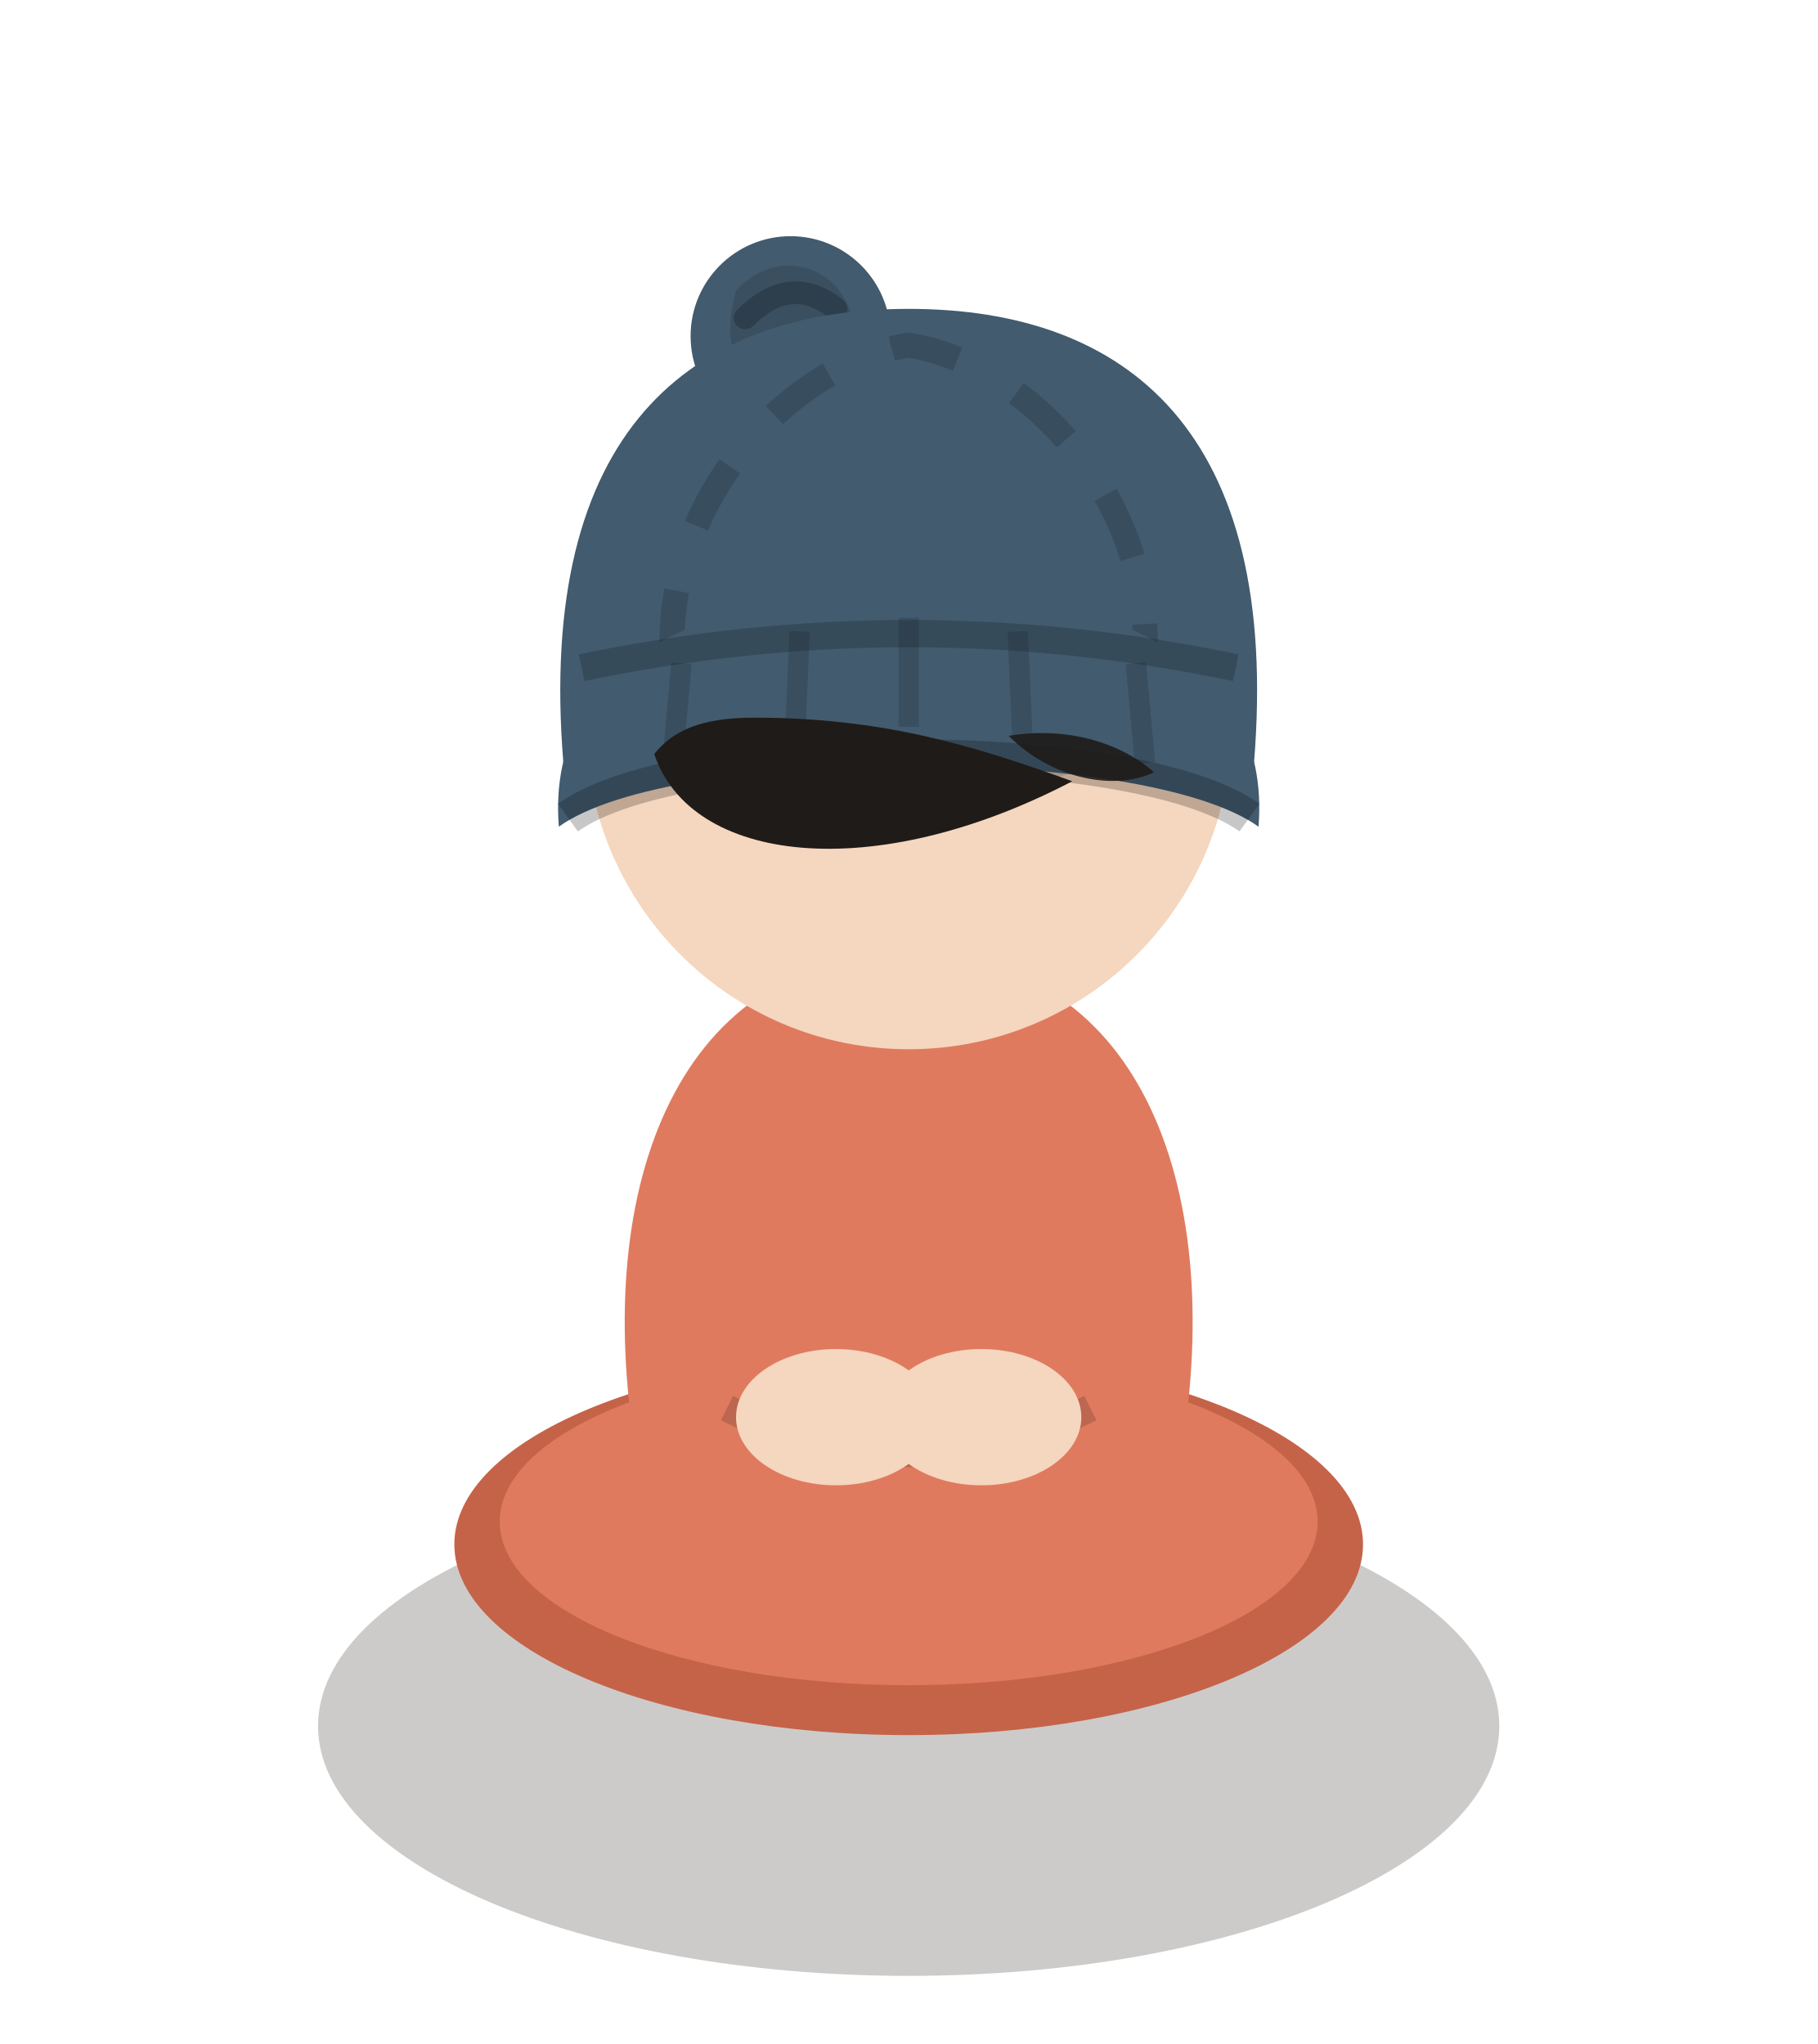
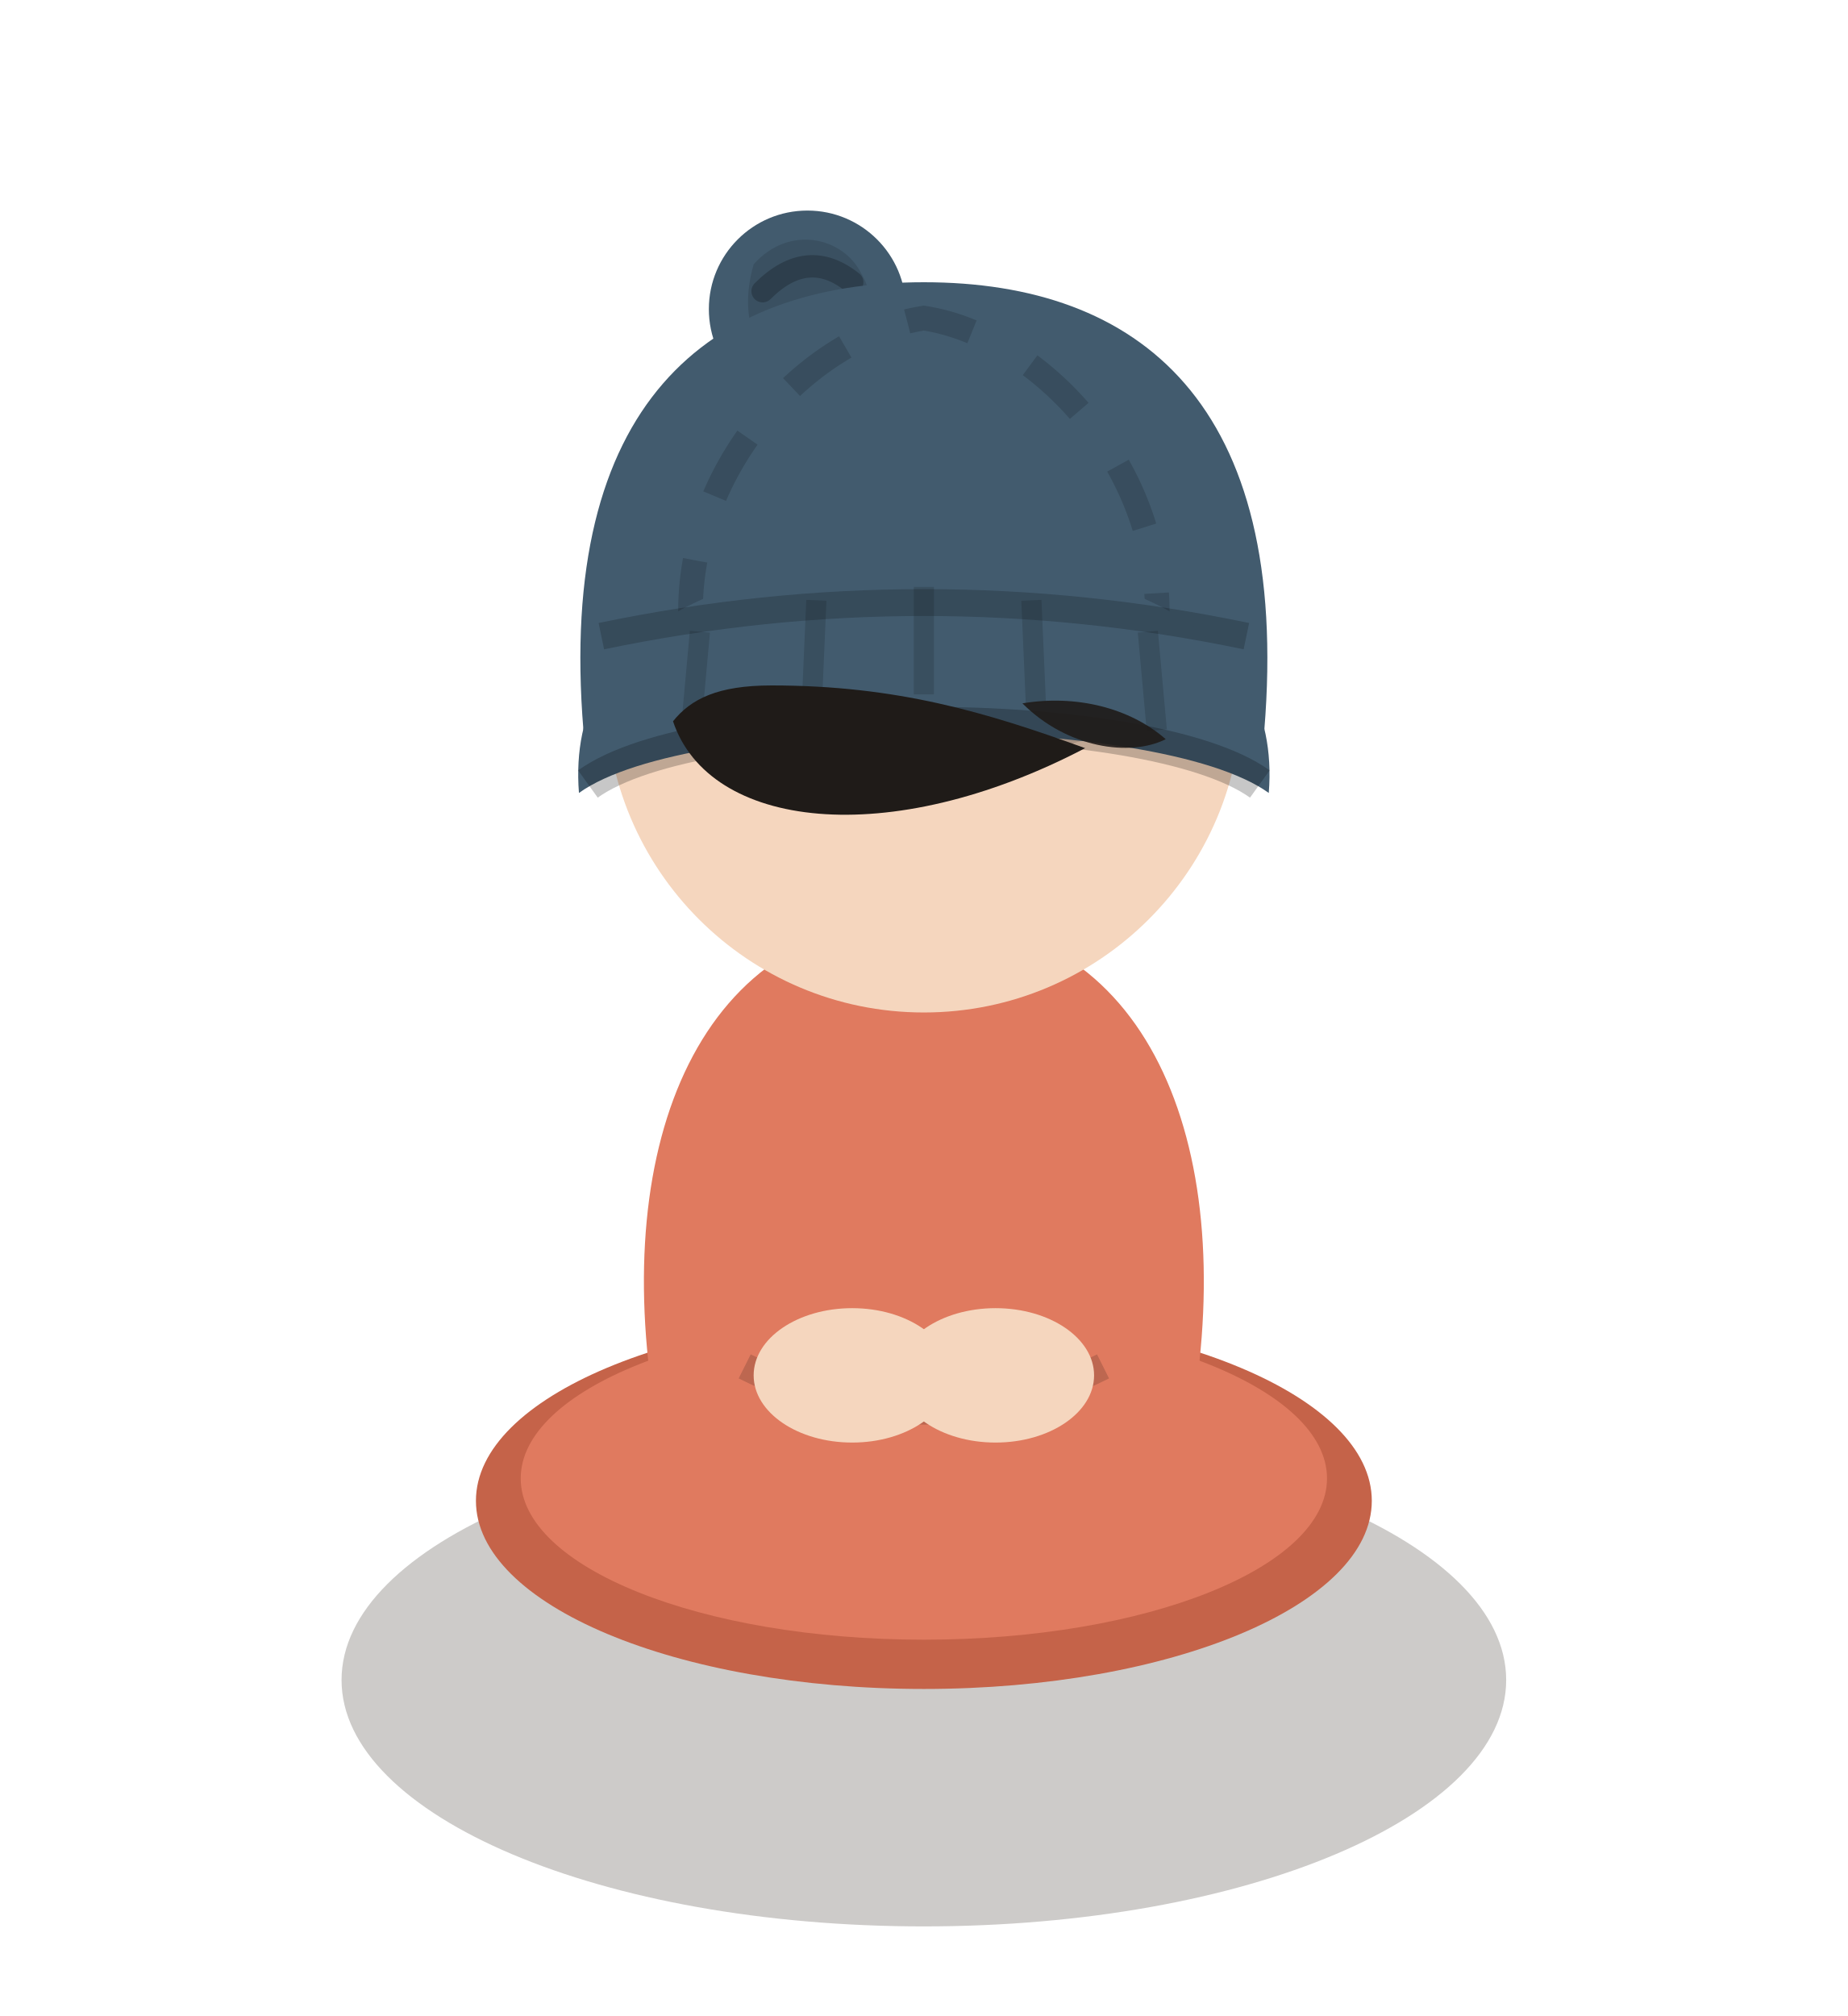
- <svg xmlns="http://www.w3.org/2000/svg" viewBox="-20 -30 40 45" width="200" height="225">
-   <ellipse cx="0" cy="8" rx="13" ry="5.5" fill="#1b120a" opacity="0.22" />
-   <ellipse cx="0" cy="4" rx="10" ry="4.2" fill="#c56349" />
-   <ellipse cx="0" cy="3.5" rx="9" ry="3.6" fill="#e07a5f" />
-   <path d="M-6,2 C-7,-4 -5,-9 0,-9 C5,-9 7,-4 6,2 Z" fill="#e07a5f" />
-   <path d="M-4,1 Q0,3 4,1" stroke="#000000" stroke-width="0.6" opacity="0.16" fill="none" />
-   <ellipse cx="-1.6" cy="1.2" rx="2.2" ry="1.5" fill="#f5d6be" />
-   <ellipse cx="1.6" cy="1.2" rx="2.2" ry="1.5" fill="#f5d6be" />
-   <g id="front-head">
-     <circle cx="0" cy="-14" r="7.1" fill="#f5d6be" />
-     <ellipse cx="0" cy="-14.5" rx="5.5" ry="2.0" fill="#1f1b18" opacity="0.15" />
-     <circle cx="-2.6" cy="-22.6" r="2.2" fill="#425b6e" />
-     <path d="M-3.8,-23.6 C-3.0,-24.5 -1.8,-24.2 -1.4,-23.4 C-0.8,-22.4 -1.6,-21.2 -2.6,-21.2 C-3.6,-21.2 -4.2,-22.2 -3.8,-23.6 Z" fill="rgba(0,0,0,0.12)" />
-     <path d="M-3.6,-23.0 Q-2.6,-24.0 -1.6,-23.2 M-3.4,-22.0 Q-2.4,-21.0 -1.8,-22.2" stroke="rgba(0,0,0,0.22)" stroke-width="0.5" stroke-linecap="round" fill="none" />
-     <path d="M-7.6,-13.2 C-8.2,-20.5 -4.8,-23.2 0,-23.2 C4.8,-23.2 8.2,-20.5 7.6,-13.2 C5.2,-14.8 -5.2,-14.8 -7.6,-13.2 Z" fill="#425b6e" />
-     <path d="M-5.2,-15.5 C-5.4,-19.0 -2.6,-22.0 0,-22.4 C2.6,-22.0 5.4,-19.0 5.2,-15.5" stroke="rgba(0,0,0,0.15)" stroke-width="0.55" stroke-dasharray="1.5 1.5" fill="none" />
-     <path d="M-7.7,-11.8 C-8.0,-15.6 -4.2,-17.0 0,-17.0 C4.2,-17.0 8.0,-15.6 7.7,-11.8 C5.2,-13.6 -5.2,-13.6 -7.7,-11.8 Z" fill="#425b6e" />
-     <path d="M-7.5,-12.0 C-5.0,-13.8 5.0,-13.8 7.5,-12.0" stroke="rgba(0,0,0,0.22)" stroke-width="0.75" fill="none" />
-     <path d="M-7.2,-15.3 Q0,-16.8 7.2,-15.3" stroke="rgba(0,0,0,0.18)" stroke-width="0.6" fill="none" />
-     <line x1="-5.0" y1="-15.4" x2="-5.2" y2="-13.2" stroke="rgba(0,0,0,0.14)" stroke-width="0.45" />
-     <line x1="-2.4" y1="-16.1" x2="-2.5" y2="-13.8" stroke="rgba(0,0,0,0.14)" stroke-width="0.45" />
-     <line x1="0" y1="-16.4" x2="0" y2="-14.0" stroke="rgba(0,0,0,0.14)" stroke-width="0.45" />
-     <line x1="2.4" y1="-16.1" x2="2.5" y2="-13.8" stroke="rgba(0,0,0,0.14)" stroke-width="0.45" />
-     <line x1="5.0" y1="-15.4" x2="5.2" y2="-13.2" stroke="rgba(0,0,0,0.14)" stroke-width="0.45" />
-     <g id="bangs-classic-crescent-curtain">
-       <path d="M-5.6,-13.4 C-4.8,-11.0 -0.8,-10.5 3.6,-12.8 C1.4,-13.6 -0.6,-14.2 -3.4,-14.2 C-4.6,-14.2 -5.2,-13.9 -5.6,-13.4 Z" fill="#1f1b18" />
-       <path d="M2.2,-13.8 C3.2,-12.8 4.6,-12.6 5.4,-13.0 C4.6,-13.7 3.4,-14.0 2.2,-13.8 Z" fill="#1f1b18" opacity="0.9" />
+ <svg xmlns="http://www.w3.org/2000/svg" viewBox="-22 -40 44 48" width="220" height="240" role="img" aria-label="经典短发毛线帽小人坐姿 SE">
+   <g data-character-pose="seated" data-facing="SE" data-seated-height="35.2" transform="scale(1.066667) translate(0,-8)">
+     <ellipse cx="0" cy="8" rx="13" ry="5.5" fill="#1b120a" opacity="0.22" />
+     <g>
+       <ellipse cx="0" cy="4" rx="10" ry="4.2" fill="#c56349" />
+       <ellipse cx="0" cy="3.5" rx="9" ry="3.6" fill="#e07a5f" />
+       <path d="M-6,2 C-7,-4 -5,-9 0,-9 C5,-9 7,-4 6,2 Z" fill="#e07a5f" />
+       <path d="M-4,1 Q0,3 4,1" stroke="#000" stroke-width="0.6" opacity="0.16" fill="none" />
+       <ellipse cx="-1.6" cy="1.2" rx="2.2" ry="1.5" fill="#f5d6be" />
+       <ellipse cx="1.6" cy="1.2" rx="2.2" ry="1.5" fill="#f5d6be" />
+     </g>
+     <g id="seated-front-character-head-front" class="" transform="translate(0, 0) scale(1)">
+       <circle cx="0" cy="-14" r="7.1" fill="#f5d6be" />
+       <ellipse cx="0" cy="-14.5" rx="5.5" ry="2.0" fill="#1f1b18" opacity="0.15" />
+       <g id="seated-front-knit-beanie-with-curtain-bangs">
+         <g id="seated-front-beanie-pompom-front">
+           <circle cx="-2.6" cy="-22.6" r="2.2" fill="#425b6e" />
+           <path d="M-3.8,-23.6 C-3.0,-24.5 -1.8,-24.2 -1.4,-23.4 C-0.8,-22.4 -1.6,-21.2 -2.6,-21.2 C-3.6,-21.2 -4.2,-22.2 -3.8,-23.6 Z" fill="rgba(0,0,0,0.12)" />
+           <path d="M-3.6,-23.0 Q-2.6,-24.0 -1.6,-23.2 M-3.4,-22.0 Q-2.4,-21.0 -1.8,-22.2" stroke="rgba(0,0,0,0.22)" stroke-width="0.5" stroke-linecap="round" fill="none" />
+         </g>
+         <path d="M-7.6,-13.2 C-8.2,-20.5 -4.8,-23.2 0,-23.2 C4.8,-23.2 8.2,-20.5 7.6,-13.2 C5.2,-14.8 -5.2,-14.8 -7.6,-13.2 Z" fill="#425b6e" />
+         <path d="M-5.2,-15.5 C-5.4,-19.0 -2.6,-22.0 0,-22.4 C2.6,-22.0 5.4,-19.0 5.2,-15.5" stroke="rgba(0,0,0,0.15)" stroke-width="0.55" stroke-dasharray="1.5 1.5" fill="none" />
+         <path d="M-7.7,-11.8 C-8.0,-15.6 -4.2,-17.0 0,-17.0 C4.2,-17.0 8.0,-15.6 7.7,-11.8 C5.2,-13.6 -5.2,-13.6 -7.7,-11.8 Z" fill="#425b6e" />
+         <path d="M-7.5,-12.0 C-5.0,-13.8 5.0,-13.8 7.5,-12.0" stroke="rgba(0,0,0,0.22)" stroke-width="0.75" fill="none" />
+         <path d="M-7.2,-15.3 Q0,-16.8 7.2,-15.3" stroke="rgba(0,0,0,0.18)" stroke-width="0.6" fill="none" />
+         <line x1="-5.0" y1="-15.4" x2="-5.2" y2="-13.2" stroke="rgba(0,0,0,0.14)" stroke-width="0.45" />
+         <line x1="-2.4" y1="-16.1" x2="-2.5" y2="-13.8" stroke="rgba(0,0,0,0.14)" stroke-width="0.45" />
+         <line x1="0" y1="-16.4" x2="0" y2="-14.0" stroke="rgba(0,0,0,0.14)" stroke-width="0.45" />
+         <line x1="2.4" y1="-16.1" x2="2.5" y2="-13.8" stroke="rgba(0,0,0,0.14)" stroke-width="0.45" />
+         <line x1="5.0" y1="-15.4" x2="5.2" y2="-13.2" stroke="rgba(0,0,0,0.14)" stroke-width="0.45" />
+         <g id="seated-front-bangs-classic-crescent-curtain">
+           <path d="M-5.6,-13.4 C-4.8,-11.0 -0.8,-10.5 3.6,-12.8 C1.4,-13.6 -0.6,-14.2 -3.4,-14.2 C-4.6,-14.2 -5.2,-13.9 -5.6,-13.4 Z" fill="#1f1b18" />
+           <path d="M2.2,-13.8 C3.2,-12.8 4.6,-12.6 5.4,-13.0 C4.6,-13.7 3.4,-14.0 2.2,-13.8 Z" fill="#1f1b18" opacity="0.9" />
+         </g>
+       </g>
    </g>
  </g>
</svg>
